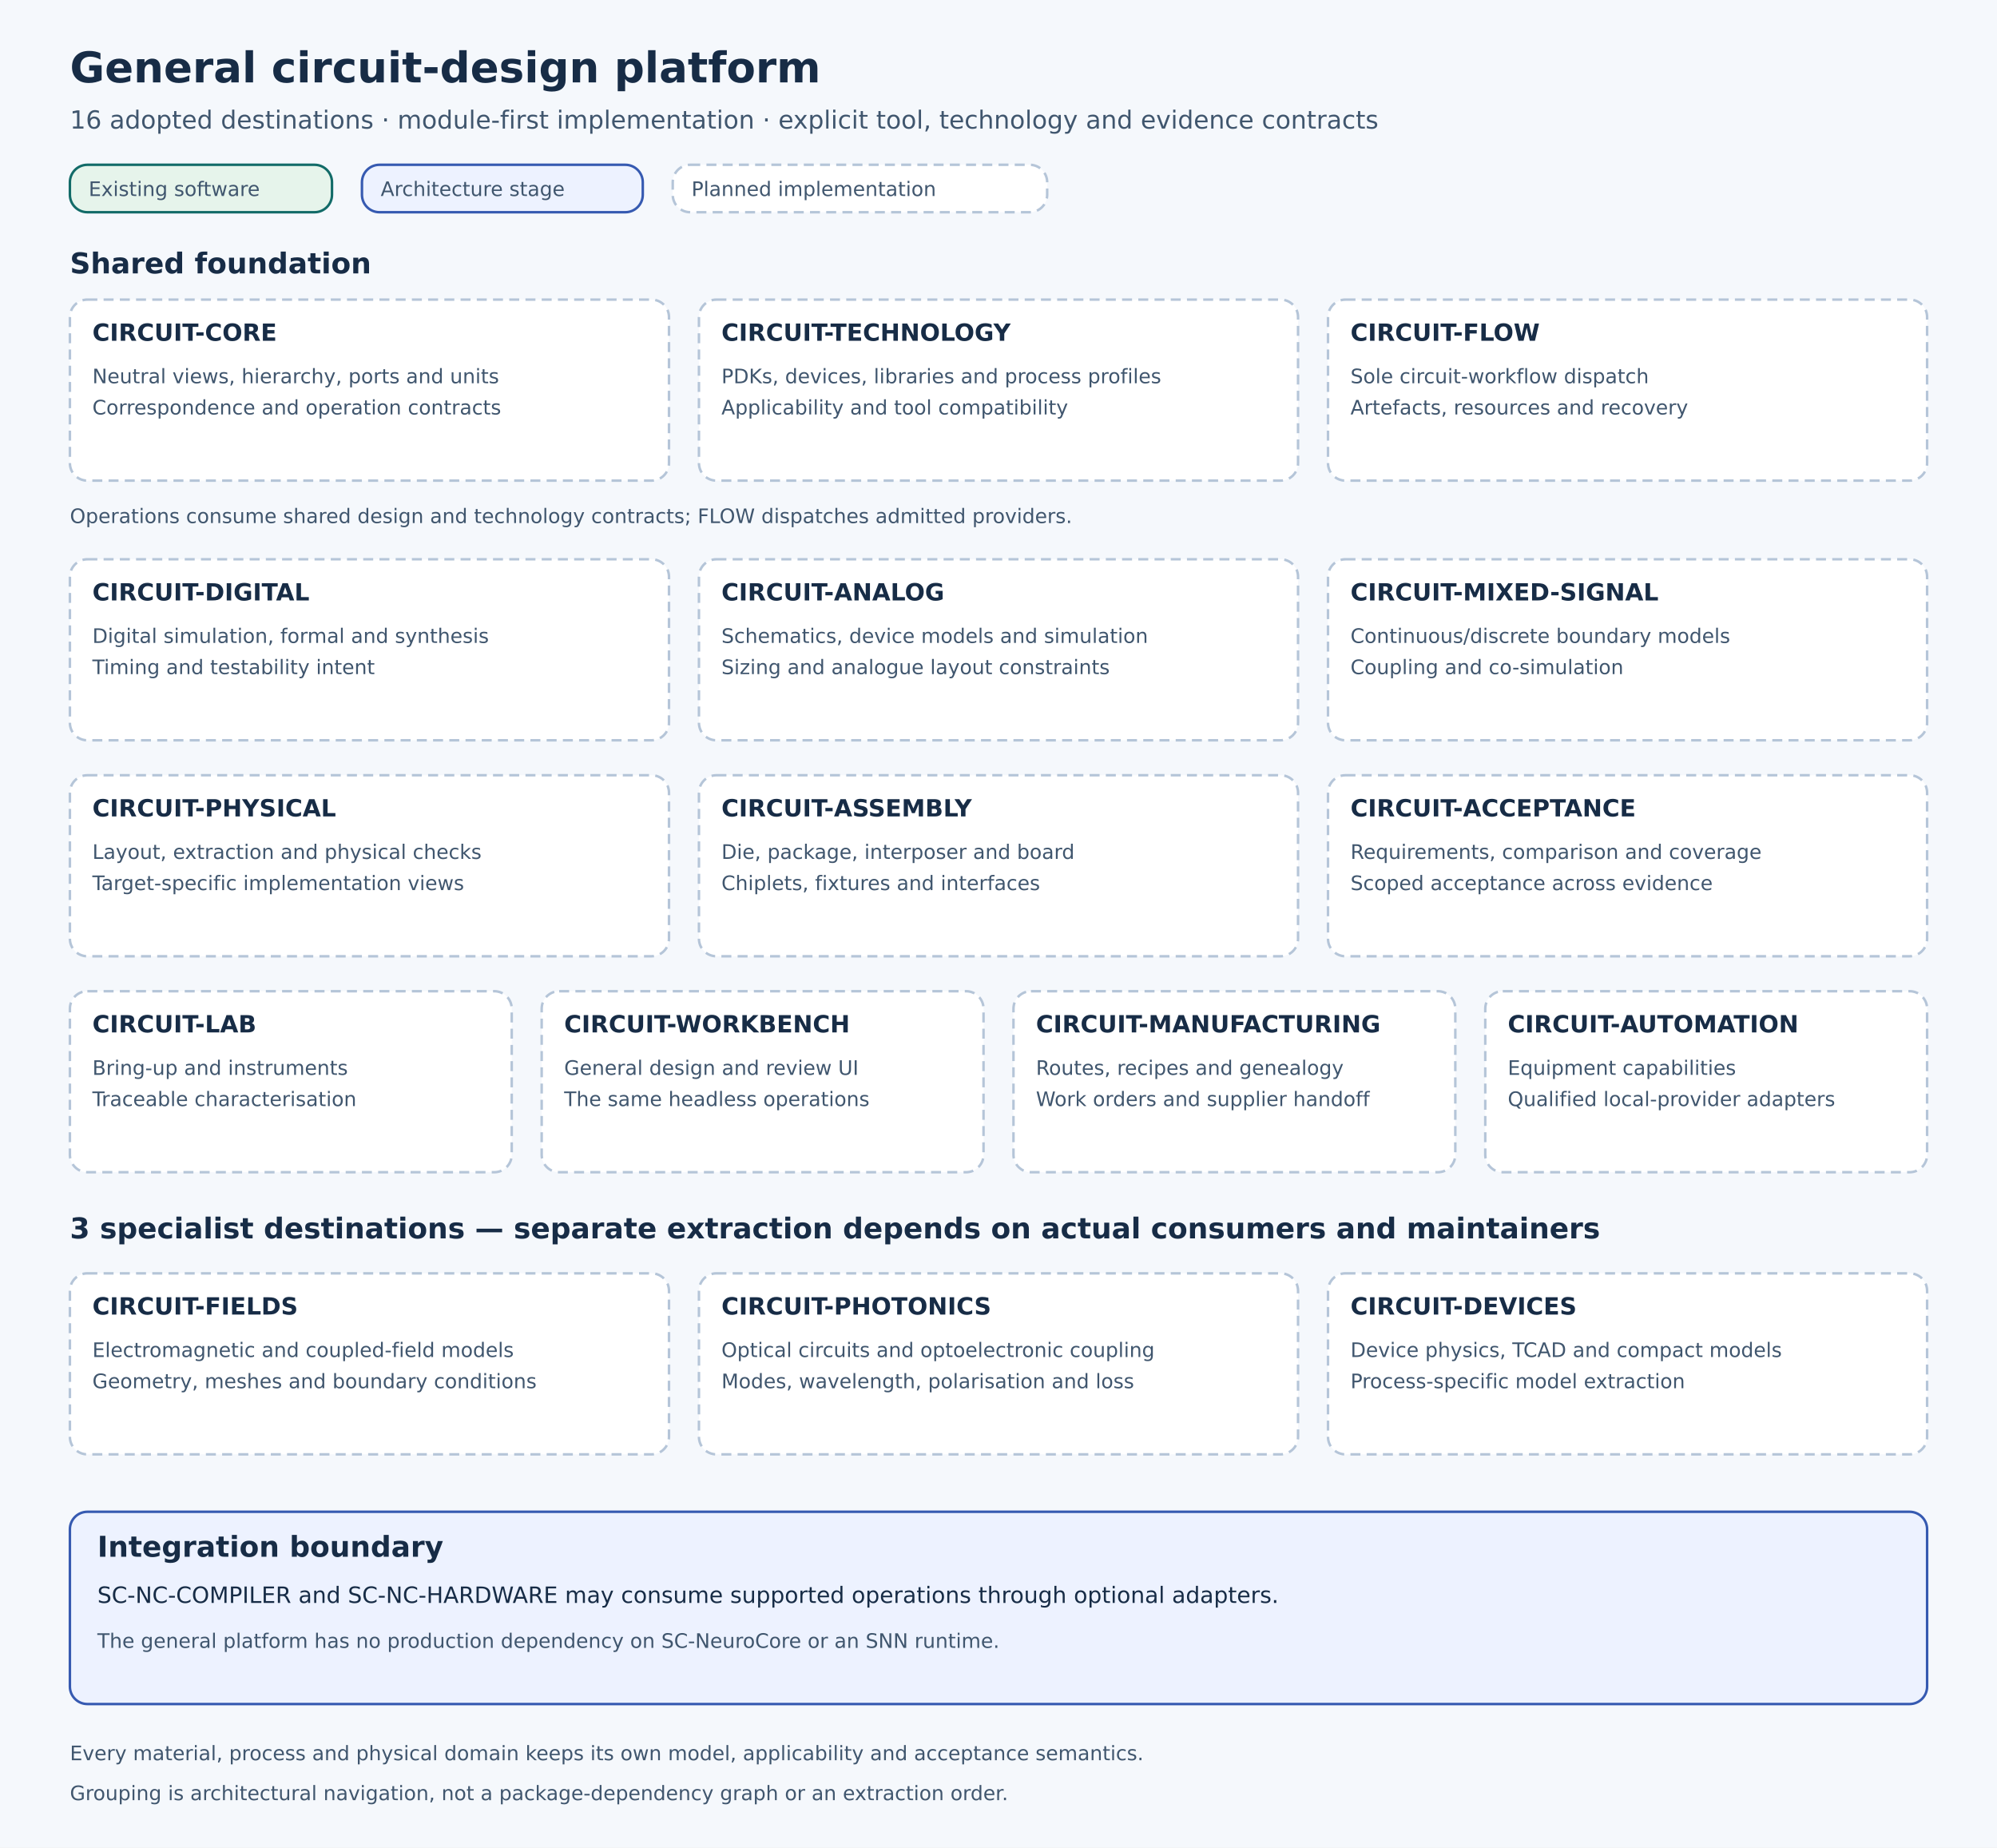
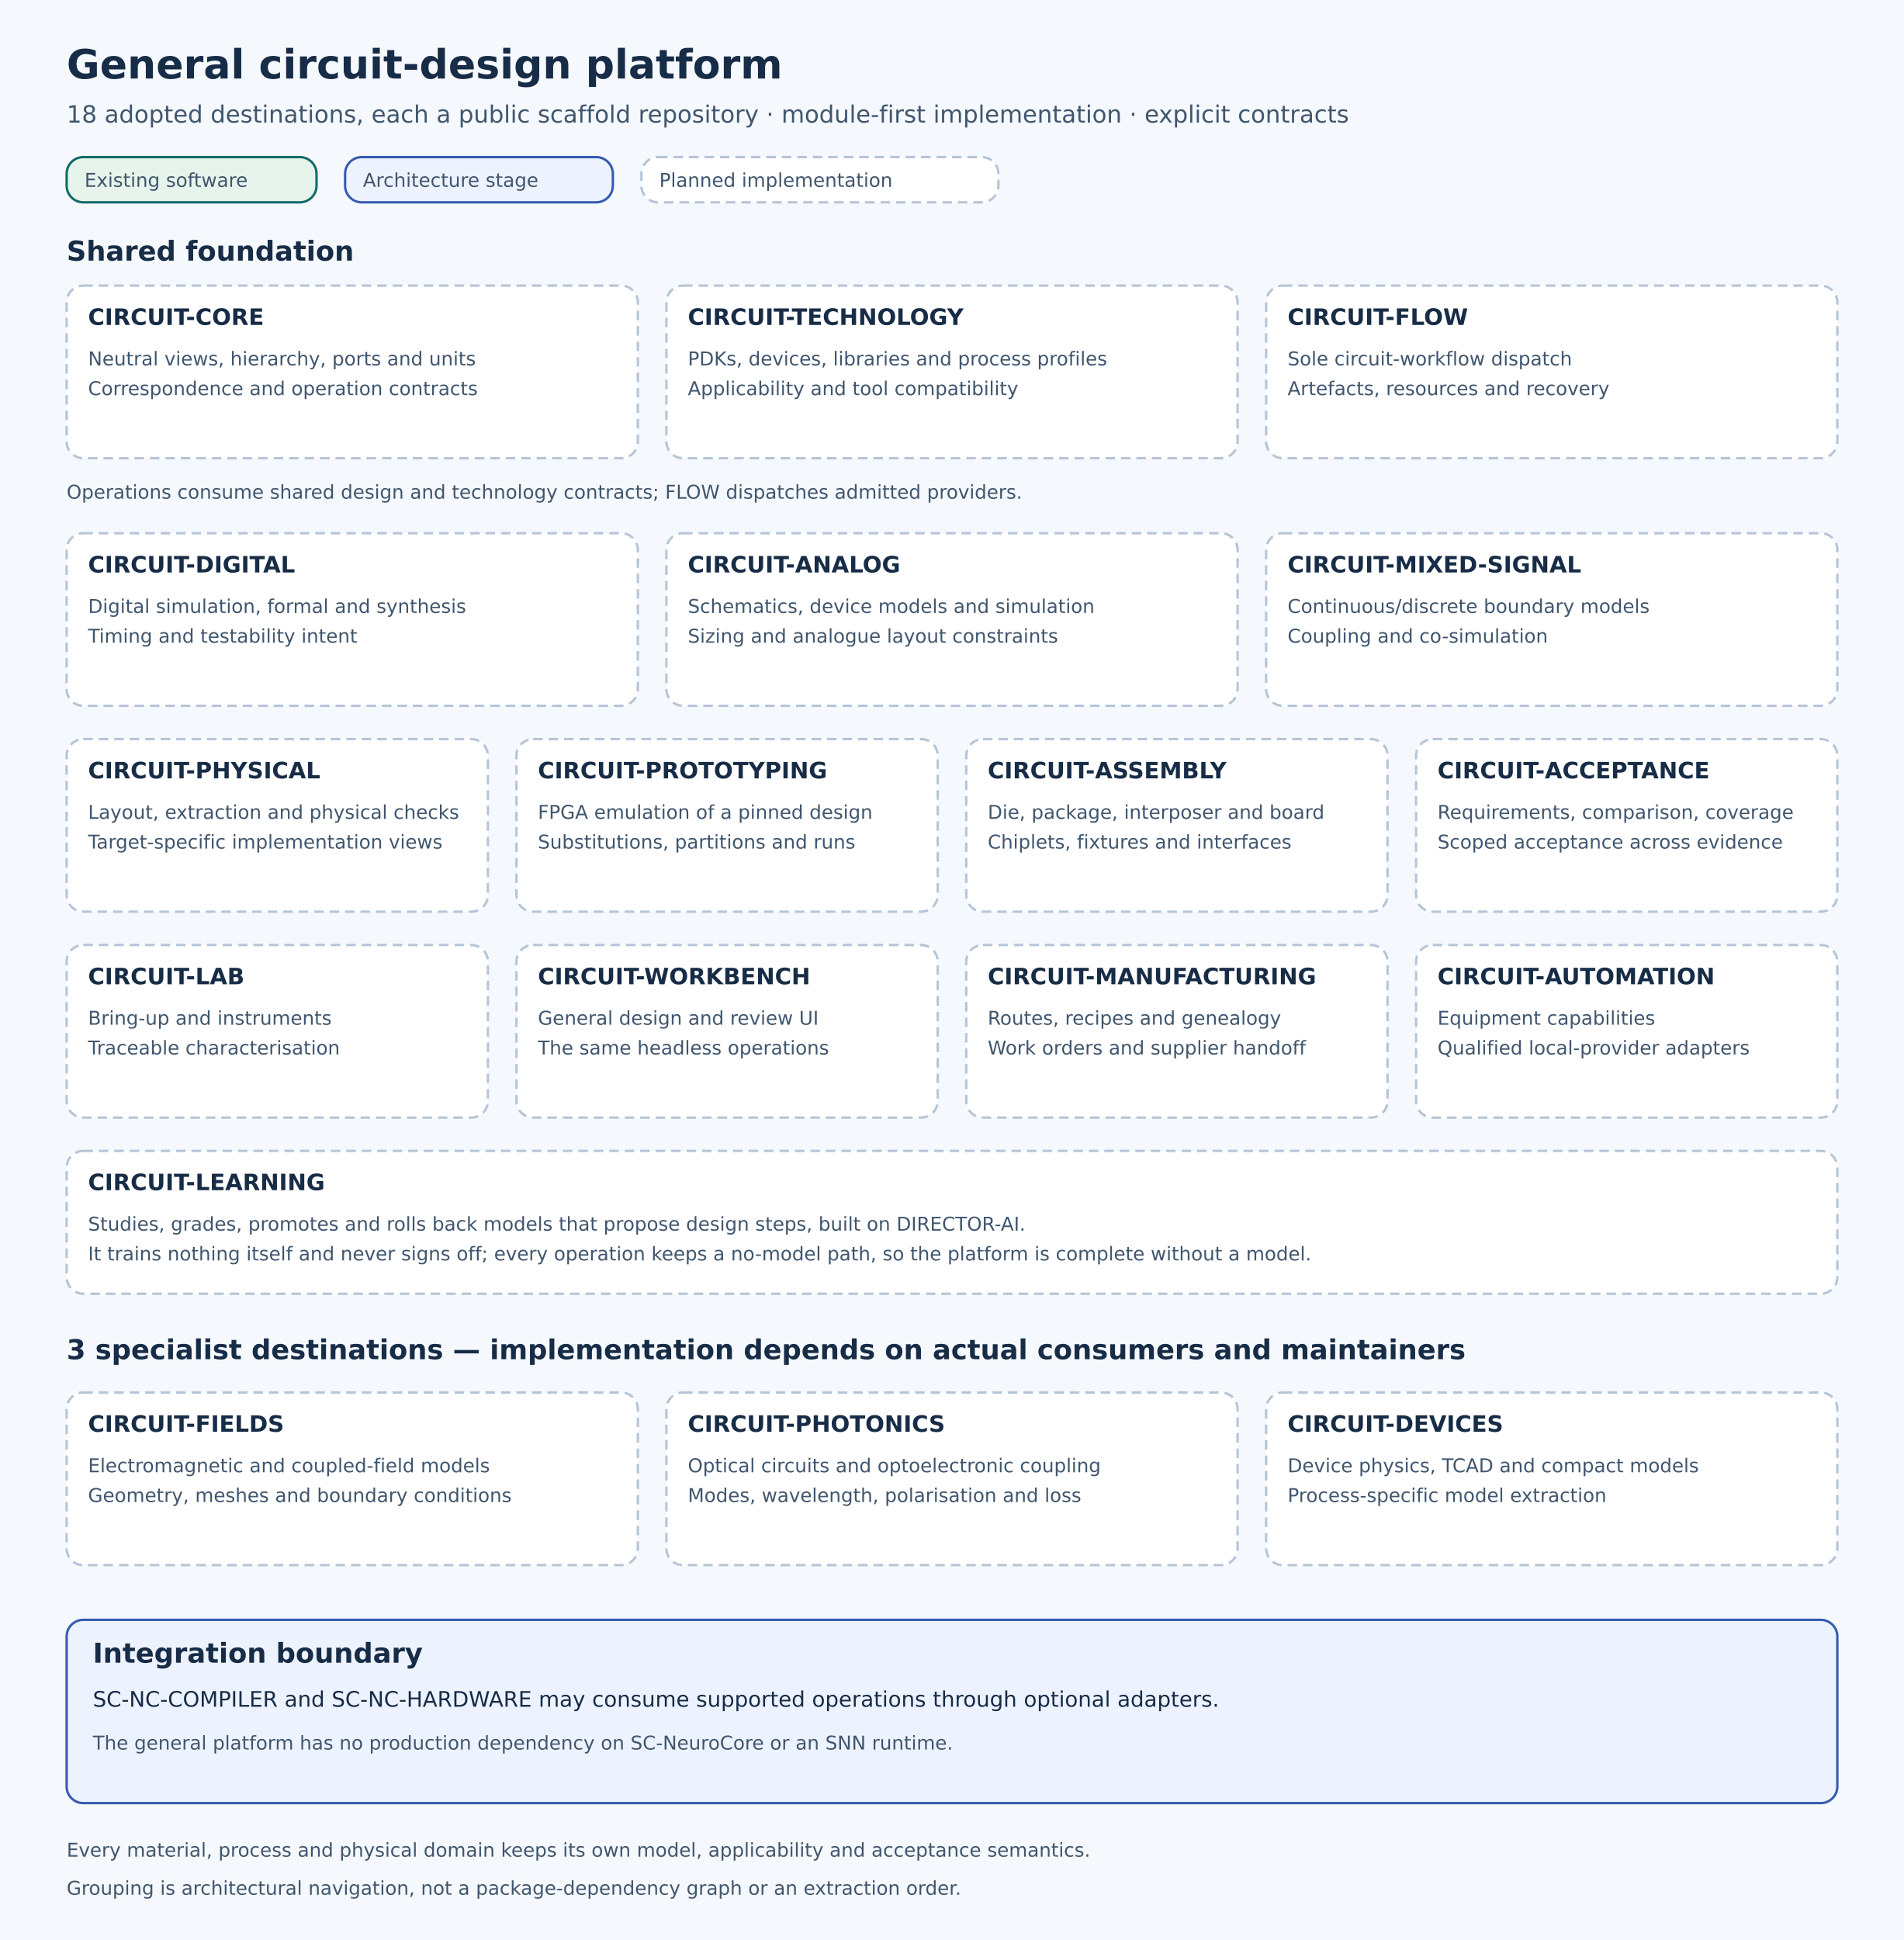
- <svg xmlns="http://www.w3.org/2000/svg" width="1600" height="1480" viewBox="0 0 1600 1480" role="img" aria-labelledby="title desc">
+ <svg xmlns="http://www.w3.org/2000/svg" width="1600" height="1630" viewBox="0 0 1600 1630" role="img" aria-labelledby="title desc">
  <defs>
    <marker id="arrow" markerWidth="10" markerHeight="10" refX="8" refY="4" orient="auto">
      <path d="M0 0L8 4L0 8Z" fill="#40566e" />
    </marker>
  </defs>
  <style>text{font-family:DejaVu Sans,Arial,sans-serif;fill:#172c46}.title{font-size:34px;font-weight:700}.sub{font-size:20px;fill:#40566e}.heading{font-size:23px;font-weight:700}.name{font-size:19px;font-weight:700}.body{font-size:18px}.small{font-size:16px;fill:#40566e}.tag{font-size:14px;font-weight:700;letter-spacing:1px}.exists{fill:#e6f4eb;stroke:#126b68;stroke-width:2}.architecture{fill:#edf2ff;stroke:#365ab1;stroke-width:2}.planned{fill:#fff;stroke:#b5c5d8;stroke-width:2;stroke-dasharray:8 5}.note{fill:#e9eef5;stroke:#b5c5d8;stroke-width:1.5}.link{fill:none;stroke:#40566e;stroke-width:2.5}</style>
-   <rect width="1600" height="1480" fill="#f5f8fc" />
+   <rect width="1600" height="1630" fill="#f5f8fc" />
  <text x="56" y="66" class="title">General circuit-design platform</text>
-   <text x="56" y="103" class="sub">16 adopted destinations · module-first implementation · explicit tool, technology and evidence contracts</text>
+   <text x="56" y="103" class="sub">18 adopted destinations, each a public scaffold repository · module-first implementation · explicit contracts</text>
  <rect x="56" y="132" width="210" height="38" rx="14" class="exists" />
  <text x="71" y="157" class="small">Existing software</text>
  <rect x="290" y="132" width="225" height="38" rx="14" class="architecture" />
  <text x="305" y="157" class="small">Architecture stage</text>
  <rect x="539" y="132" width="300" height="38" rx="14" class="planned" />
  <text x="554" y="157" class="small">Planned implementation</text>
  <text x="56" y="219" class="heading">Shared foundation</text>
  <rect x="56" y="240" width="480" height="145" rx="14" class="planned" />
  <text x="74" y="273" class="name">CIRCUIT-CORE</text>
  <text x="74" y="307" class="small">Neutral views, hierarchy, ports and units</text>
  <text x="74" y="332" class="small">Correspondence and operation contracts</text>
  <rect x="560" y="240" width="480" height="145" rx="14" class="planned" />
  <text x="578" y="273" class="name">CIRCUIT-TECHNOLOGY</text>
  <text x="578" y="307" class="small">PDKs, devices, libraries and process profiles</text>
  <text x="578" y="332" class="small">Applicability and tool compatibility</text>
  <rect x="1064" y="240" width="480" height="145" rx="14" class="planned" />
  <text x="1082" y="273" class="name">CIRCUIT-FLOW</text>
  <text x="1082" y="307" class="small">Sole circuit-workflow dispatch</text>
  <text x="1082" y="332" class="small">Artefacts, resources and recovery</text>
  <text x="56" y="419" class="small">Operations consume shared design and technology contracts; FLOW dispatches admitted providers.</text>
  <rect x="56" y="448" width="480" height="145" rx="14" class="planned" />
  <text x="74" y="481" class="name">CIRCUIT-DIGITAL</text>
  <text x="74" y="515" class="small">Digital simulation, formal and synthesis</text>
  <text x="74" y="540" class="small">Timing and testability intent</text>
  <rect x="560" y="448" width="480" height="145" rx="14" class="planned" />
  <text x="578" y="481" class="name">CIRCUIT-ANALOG</text>
  <text x="578" y="515" class="small">Schematics, device models and simulation</text>
  <text x="578" y="540" class="small">Sizing and analogue layout constraints</text>
  <rect x="1064" y="448" width="480" height="145" rx="14" class="planned" />
  <text x="1082" y="481" class="name">CIRCUIT-MIXED-SIGNAL</text>
  <text x="1082" y="515" class="small">Continuous/discrete boundary models</text>
  <text x="1082" y="540" class="small">Coupling and co-simulation</text>
-   <rect x="56" y="621" width="480" height="145" rx="14" class="planned" />
+   <rect x="56" y="621" width="354" height="145" rx="14" class="planned" />
  <text x="74" y="654" class="name">CIRCUIT-PHYSICAL</text>
  <text x="74" y="688" class="small">Layout, extraction and physical checks</text>
  <text x="74" y="713" class="small">Target-specific implementation views</text>
-   <rect x="560" y="621" width="480" height="145" rx="14" class="planned" />
-   <text x="578" y="654" class="name">CIRCUIT-ASSEMBLY</text>
-   <text x="578" y="688" class="small">Die, package, interposer and board</text>
-   <text x="578" y="713" class="small">Chiplets, fixtures and interfaces</text>
-   <rect x="1064" y="621" width="480" height="145" rx="14" class="planned" />
-   <text x="1082" y="654" class="name">CIRCUIT-ACCEPTANCE</text>
-   <text x="1082" y="688" class="small">Requirements, comparison and coverage</text>
-   <text x="1082" y="713" class="small">Scoped acceptance across evidence</text>
+   <rect x="434" y="621" width="354" height="145" rx="14" class="planned" />
+   <text x="452" y="654" class="name">CIRCUIT-PROTOTYPING</text>
+   <text x="452" y="688" class="small">FPGA emulation of a pinned design</text>
+   <text x="452" y="713" class="small">Substitutions, partitions and runs</text>
+   <rect x="812" y="621" width="354" height="145" rx="14" class="planned" />
+   <text x="830" y="654" class="name">CIRCUIT-ASSEMBLY</text>
+   <text x="830" y="688" class="small">Die, package, interposer and board</text>
+   <text x="830" y="713" class="small">Chiplets, fixtures and interfaces</text>
+   <rect x="1190" y="621" width="354" height="145" rx="14" class="planned" />
+   <text x="1208" y="654" class="name">CIRCUIT-ACCEPTANCE</text>
+   <text x="1208" y="688" class="small">Requirements, comparison, coverage</text>
+   <text x="1208" y="713" class="small">Scoped acceptance across evidence</text>
  <rect x="56" y="794" width="354" height="145" rx="14" class="planned" />
  <text x="74" y="827" class="name">CIRCUIT-LAB</text>
  <text x="74" y="861" class="small">Bring-up and instruments</text>
  <text x="74" y="886" class="small">Traceable characterisation</text>
  <rect x="434" y="794" width="354" height="145" rx="14" class="planned" />
  <text x="452" y="827" class="name">CIRCUIT-WORKBENCH</text>
  <text x="452" y="861" class="small">General design and review UI</text>
  <text x="452" y="886" class="small">The same headless operations</text>
  <rect x="812" y="794" width="354" height="145" rx="14" class="planned" />
  <text x="830" y="827" class="name">CIRCUIT-MANUFACTURING</text>
  <text x="830" y="861" class="small">Routes, recipes and genealogy</text>
  <text x="830" y="886" class="small">Work orders and supplier handoff</text>
  <rect x="1190" y="794" width="354" height="145" rx="14" class="planned" />
  <text x="1208" y="827" class="name">CIRCUIT-AUTOMATION</text>
  <text x="1208" y="861" class="small">Equipment capabilities</text>
  <text x="1208" y="886" class="small">Qualified local-provider adapters</text>
-   <text x="56" y="992" class="heading">3 specialist destinations — separate extraction depends on actual consumers and maintainers</text>
-   <rect x="56" y="1020" width="480" height="145" rx="14" class="planned" />
-   <text x="74" y="1053" class="name">CIRCUIT-FIELDS</text>
-   <text x="74" y="1087" class="small">Electromagnetic and coupled-field models</text>
-   <text x="74" y="1112" class="small">Geometry, meshes and boundary conditions</text>
-   <rect x="560" y="1020" width="480" height="145" rx="14" class="planned" />
-   <text x="578" y="1053" class="name">CIRCUIT-PHOTONICS</text>
-   <text x="578" y="1087" class="small">Optical circuits and optoelectronic coupling</text>
-   <text x="578" y="1112" class="small">Modes, wavelength, polarisation and loss</text>
-   <rect x="1064" y="1020" width="480" height="145" rx="14" class="planned" />
-   <text x="1082" y="1053" class="name">CIRCUIT-DEVICES</text>
-   <text x="1082" y="1087" class="small">Device physics, TCAD and compact models</text>
-   <text x="1082" y="1112" class="small">Process-specific model extraction</text>
-   <rect x="56" y="1211" width="1488" height="154" rx="14" class="architecture" />
-   <text x="78" y="1247" class="heading">Integration boundary</text>
-   <text x="78" y="1284" class="body">SC-NC-COMPILER and SC-NC-HARDWARE may consume supported operations through optional adapters.</text>
-   <text x="78" y="1320" class="small">The general platform has no production dependency on SC-NeuroCore or an SNN runtime.</text>
-   <text x="56" y="1410" class="small">Every material, process and physical domain keeps its own model, applicability and acceptance semantics.</text>
-   <text x="56" y="1442" class="small">Grouping is architectural navigation, not a package-dependency graph or an extraction order.</text>
+   <rect x="56" y="967" width="1488" height="120" rx="14" class="planned" />
+   <text x="74" y="1000" class="name">CIRCUIT-LEARNING</text>
+   <text x="74" y="1034" class="small">Studies, grades, promotes and rolls back models that propose design steps, built on DIRECTOR-AI.</text>
+   <text x="74" y="1059" class="small">It trains nothing itself and never signs off; every operation keeps a no-model path, so the platform is complete without a model.</text>
+   <text x="56" y="1142" class="heading">3 specialist destinations — implementation depends on actual consumers and maintainers</text>
+   <rect x="56" y="1170" width="480" height="145" rx="14" class="planned" />
+   <text x="74" y="1203" class="name">CIRCUIT-FIELDS</text>
+   <text x="74" y="1237" class="small">Electromagnetic and coupled-field models</text>
+   <text x="74" y="1262" class="small">Geometry, meshes and boundary conditions</text>
+   <rect x="560" y="1170" width="480" height="145" rx="14" class="planned" />
+   <text x="578" y="1203" class="name">CIRCUIT-PHOTONICS</text>
+   <text x="578" y="1237" class="small">Optical circuits and optoelectronic coupling</text>
+   <text x="578" y="1262" class="small">Modes, wavelength, polarisation and loss</text>
+   <rect x="1064" y="1170" width="480" height="145" rx="14" class="planned" />
+   <text x="1082" y="1203" class="name">CIRCUIT-DEVICES</text>
+   <text x="1082" y="1237" class="small">Device physics, TCAD and compact models</text>
+   <text x="1082" y="1262" class="small">Process-specific model extraction</text>
+   <rect x="56" y="1361" width="1488" height="154" rx="14" class="architecture" />
+   <text x="78" y="1397" class="heading">Integration boundary</text>
+   <text x="78" y="1434" class="body">SC-NC-COMPILER and SC-NC-HARDWARE may consume supported operations through optional adapters.</text>
+   <text x="78" y="1470" class="small">The general platform has no production dependency on SC-NeuroCore or an SNN runtime.</text>
+   <text x="56" y="1560" class="small">Every material, process and physical domain keeps its own model, applicability and acceptance semantics.</text>
+   <text x="56" y="1592" class="small">Grouping is architectural navigation, not a package-dependency graph or an extraction order.</text>
</svg>
